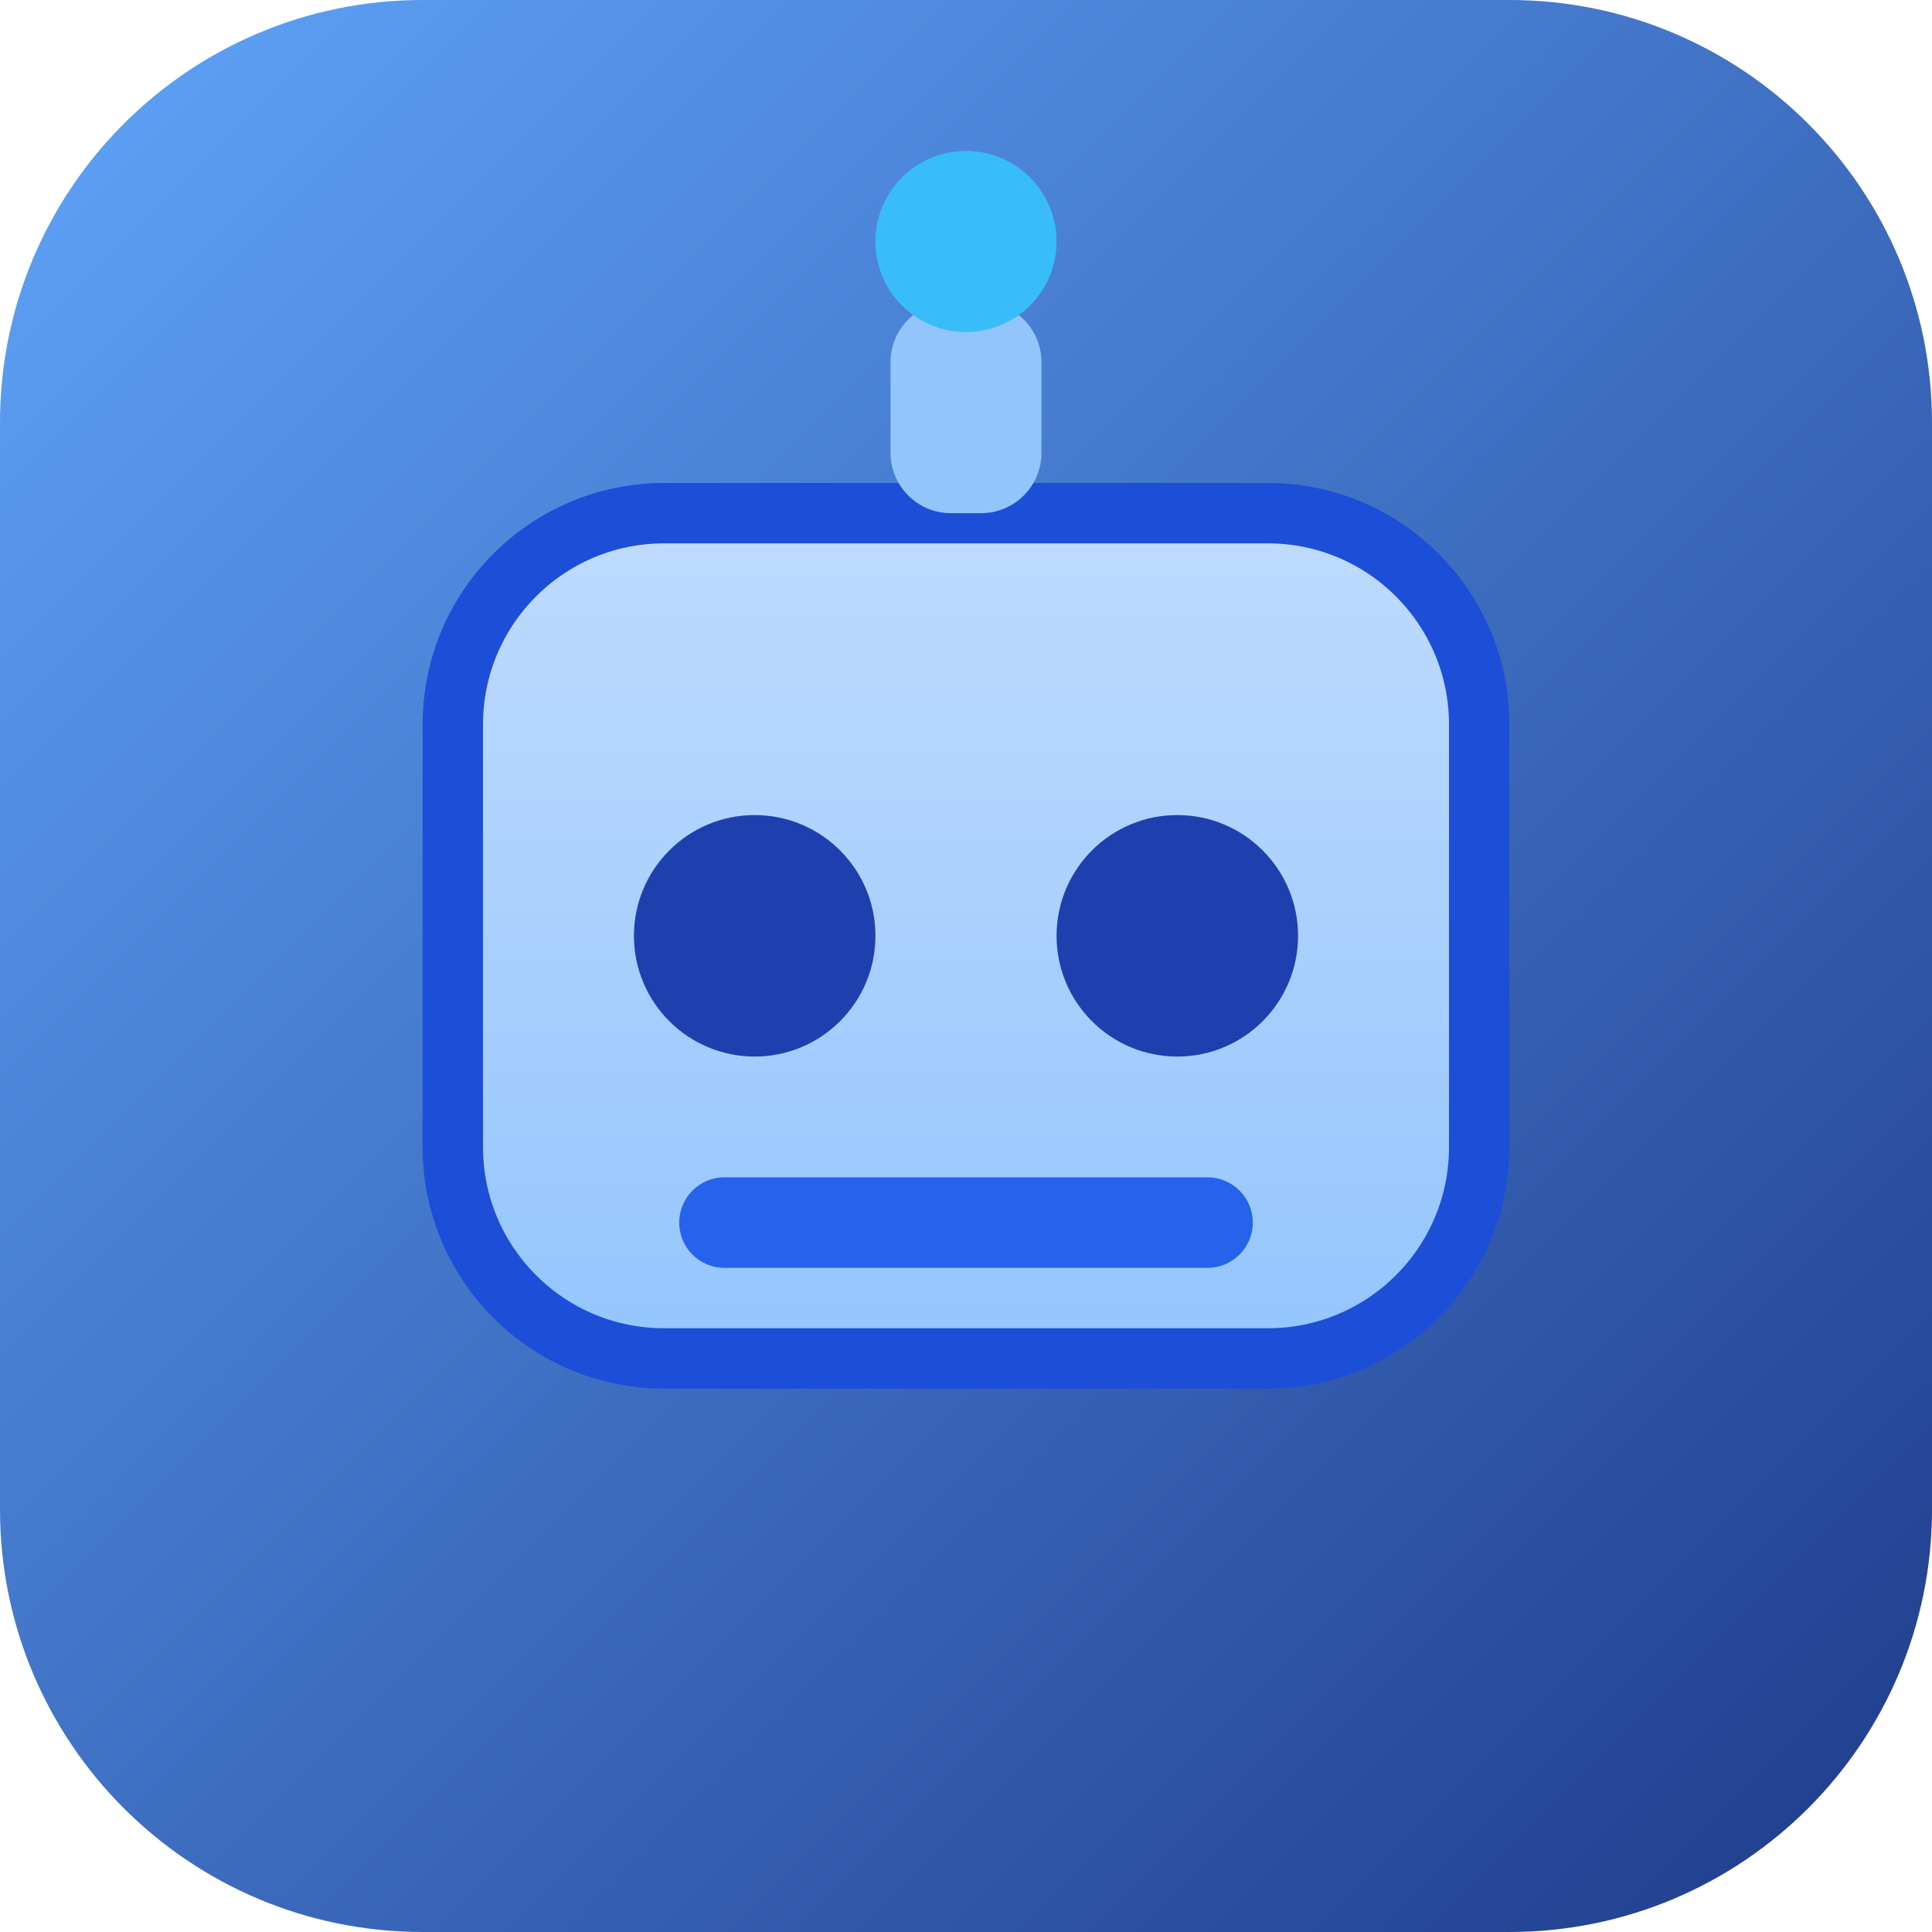
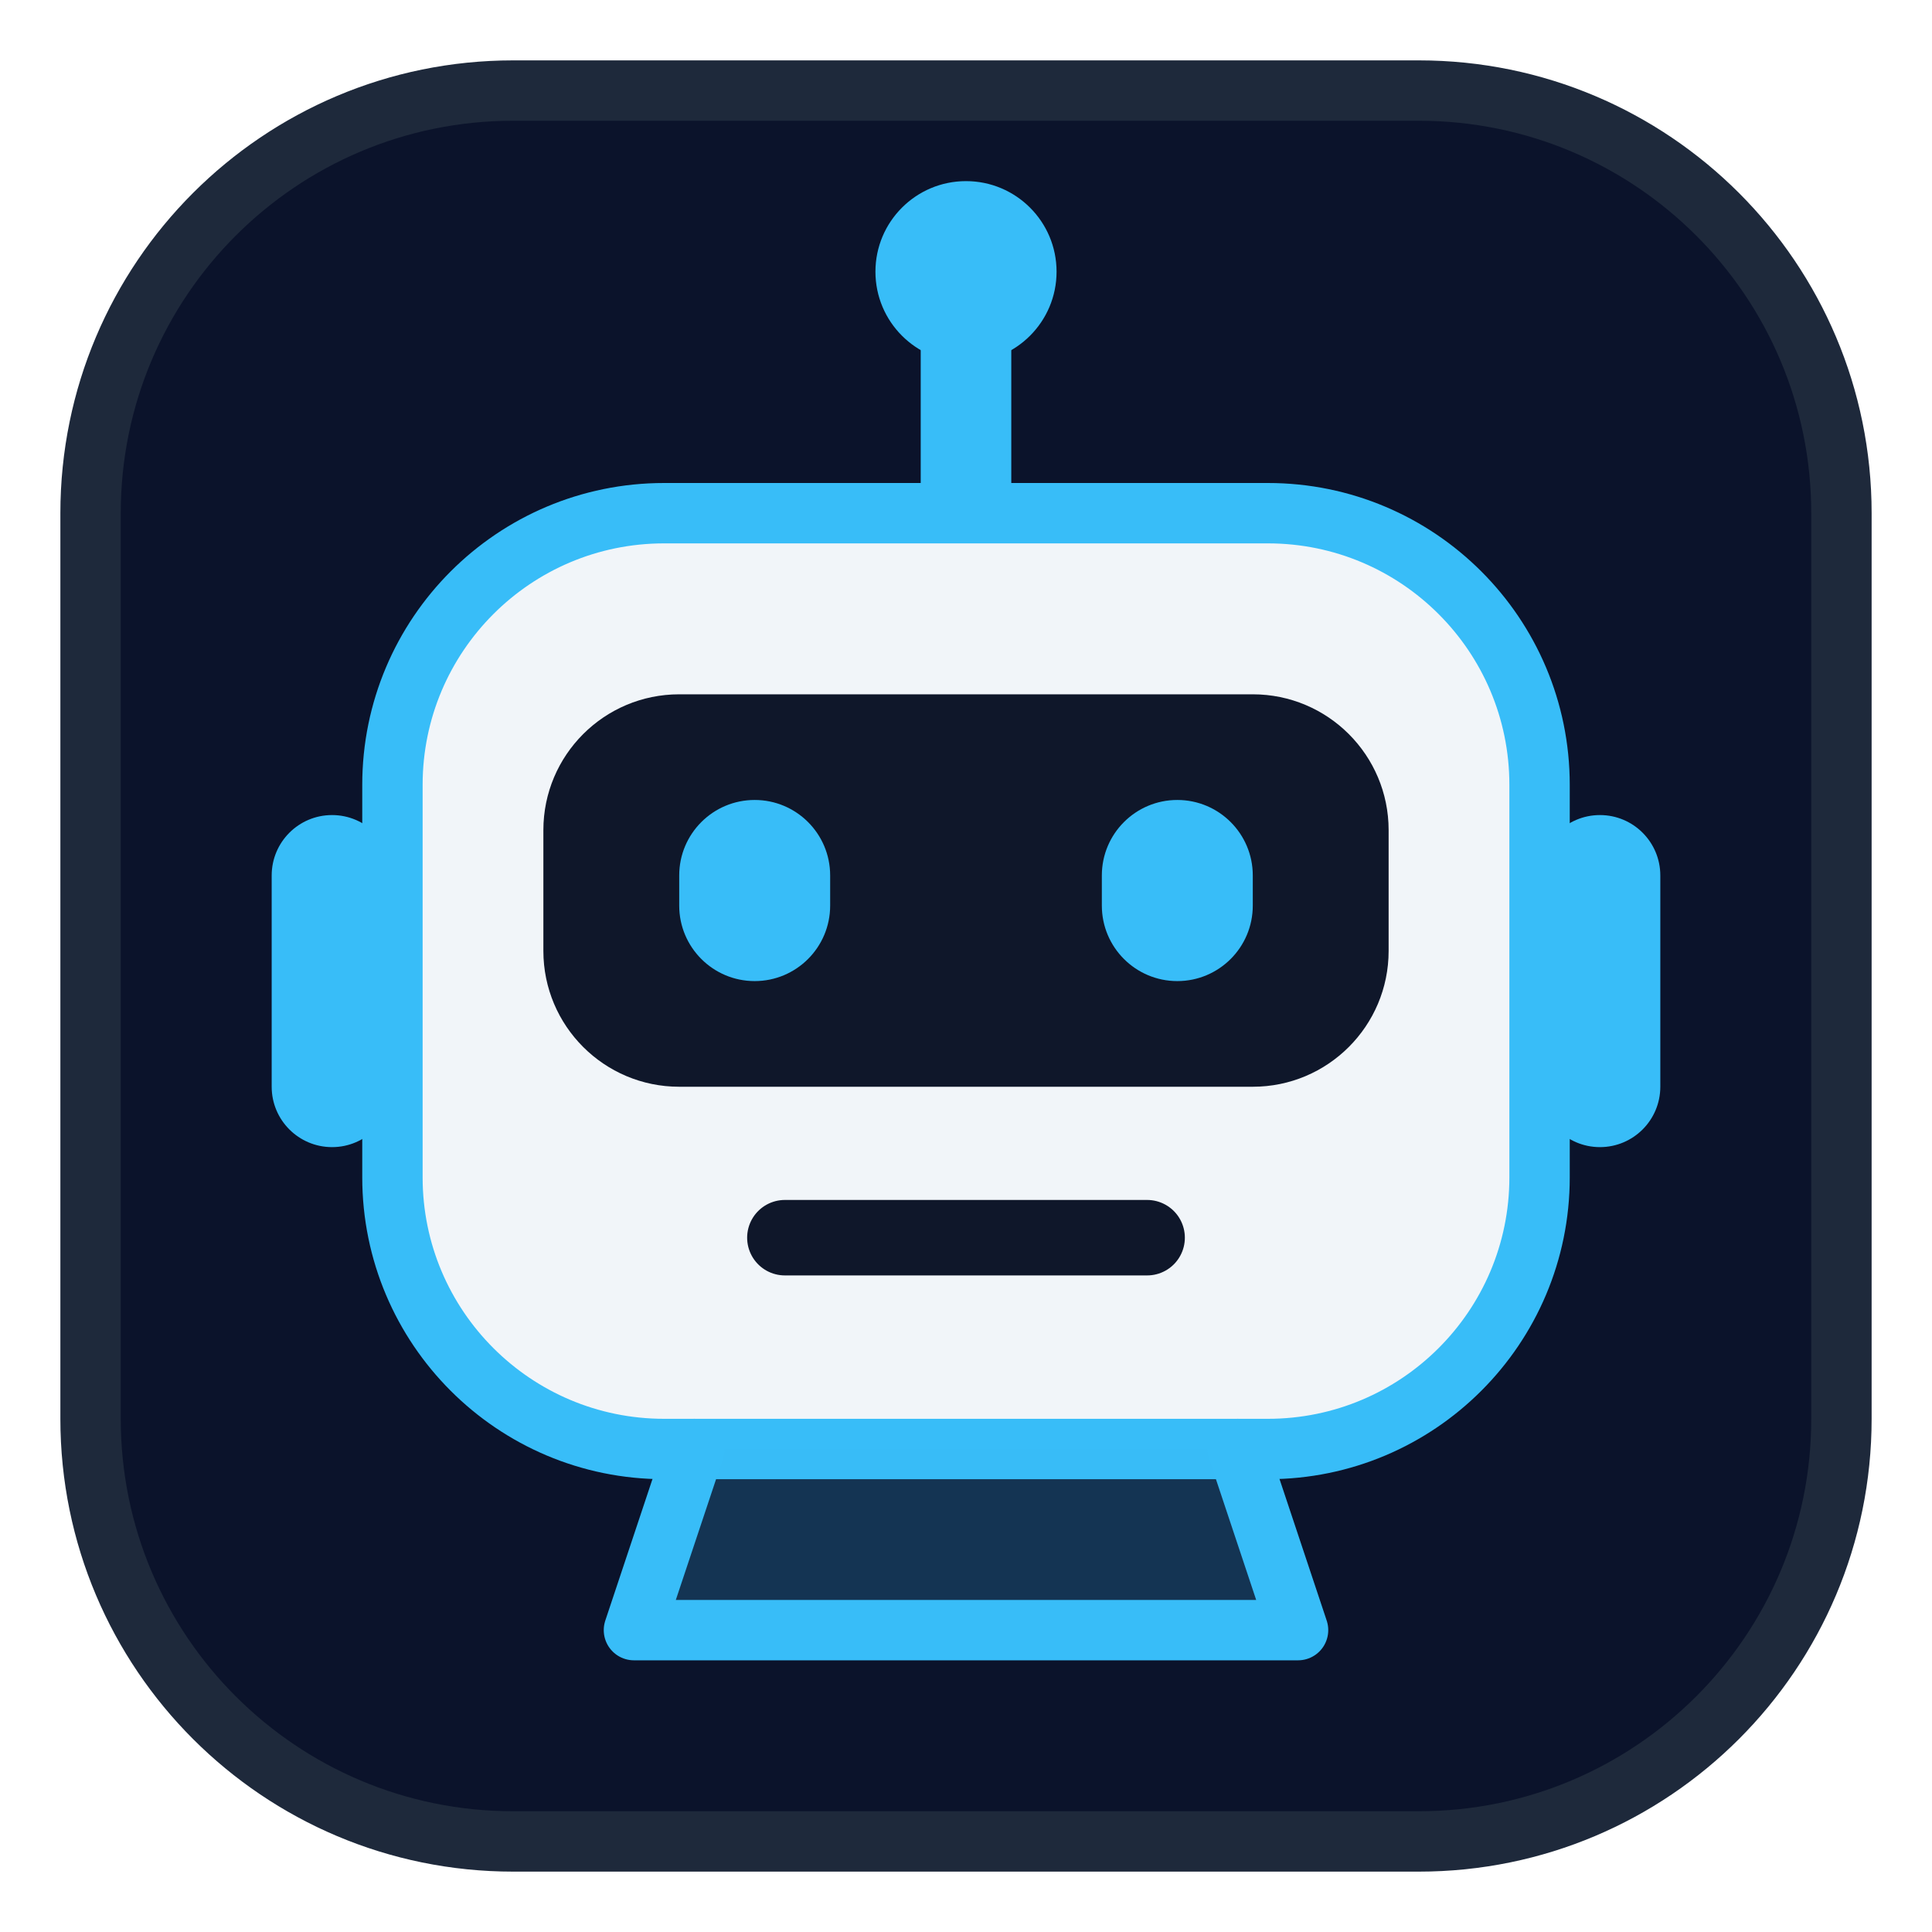
- <svg xmlns="http://www.w3.org/2000/svg" viewBox="0 0 128 128" role="img" aria-label="Robot">
-   <defs>
-     <linearGradient id="bg" x1="0" y1="0" x2="1" y2="1">
-       <stop offset="0%" stop-color="#60a5fa" />
-       <stop offset="100%" stop-color="#1e3a8a" />
-     </linearGradient>
-     <linearGradient id="face" x1="0" y1="0" x2="0" y2="1">
-       <stop offset="0%" stop-color="#bfdbfe" />
-       <stop offset="100%" stop-color="#93c5fd" />
-     </linearGradient>
-   </defs>
-   <rect width="128" height="128" rx="28" fill="url(#bg)" />
-   <rect x="30" y="34" width="68" height="56" rx="14" fill="url(#face)" stroke="#1d4ed8" stroke-width="4" />
-   <circle cx="50" cy="62" r="8" fill="#1e40af" />
-   <circle cx="78" cy="62" r="8" fill="#1e40af" />
-   <rect x="45" y="78" width="38" height="6" rx="3" fill="#2563eb" />
-   <rect x="59" y="20" width="10" height="14" rx="4" fill="#93c5fd" />
-   <circle cx="64" cy="16" r="6" fill="#38bdf8" />
+ <svg xmlns="http://www.w3.org/2000/svg" viewBox="0 0 128 128" fill="none" role="img" aria-label="Arthur Bot Logo">
+   <rect x="6" y="6" width="116" height="116" rx="28" fill="#0B132B" stroke="#1E293B" stroke-width="4" />
+   <path d="M64 20V34" stroke="#38BDF8" stroke-width="6" stroke-linecap="round" />
+   <circle cx="64" cy="18" r="6" fill="#38BDF8" />
+   <rect x="18" y="54" width="8" height="22" rx="4" fill="#38BDF8" />
+   <rect x="102" y="54" width="8" height="22" rx="4" fill="#38BDF8" />
+   <rect x="26" y="34" width="76" height="62" rx="18" fill="#F1F5F9" stroke="#38BDF8" stroke-width="4" />
+   <rect x="36" y="46" width="56" height="26" rx="9" fill="#0F172A" />
+   <rect x="45" y="53" width="10" height="12" rx="5" fill="#38BDF8" />
+   <rect x="73" y="53" width="10" height="12" rx="5" fill="#38BDF8" />
+   <path d="M52 82H76" stroke="#0F172A" stroke-width="5" stroke-linecap="round" />
+   <path d="M46 96L42 108H86L82 96" fill="#38BDF8" fill-opacity="0.2" stroke="#38BDF8" stroke-width="4" stroke-linecap="round" stroke-linejoin="round" />
</svg>
